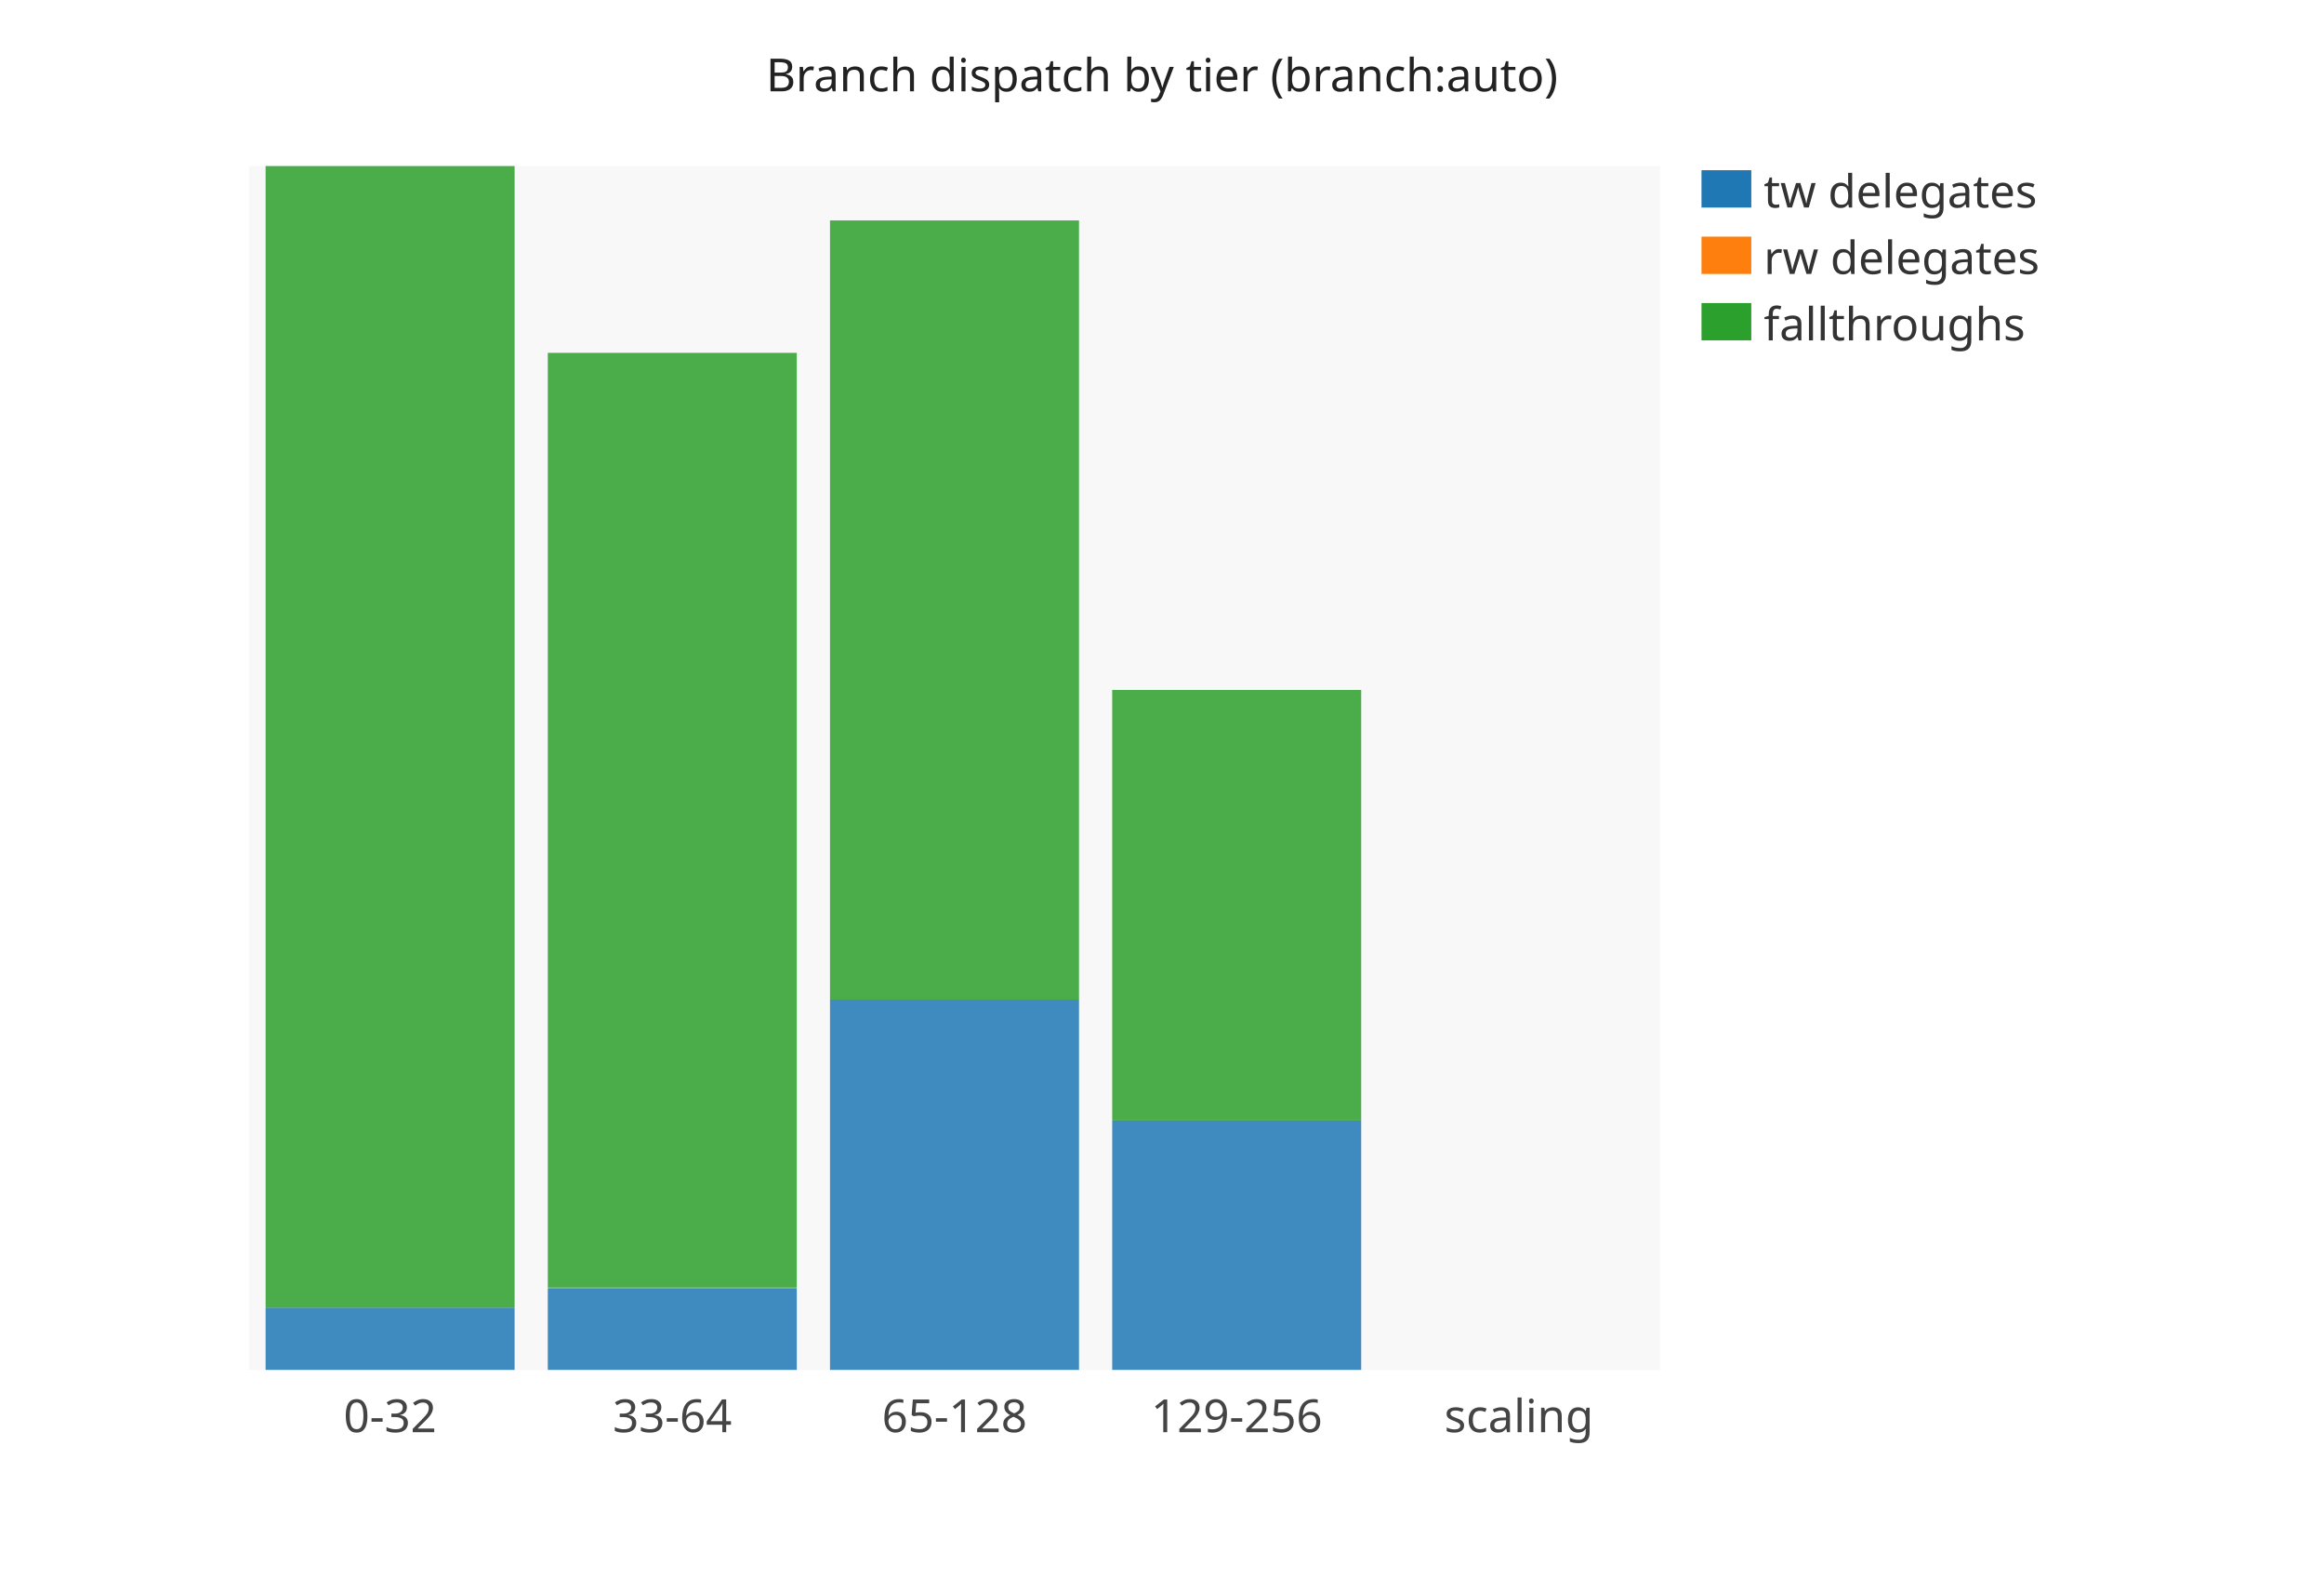
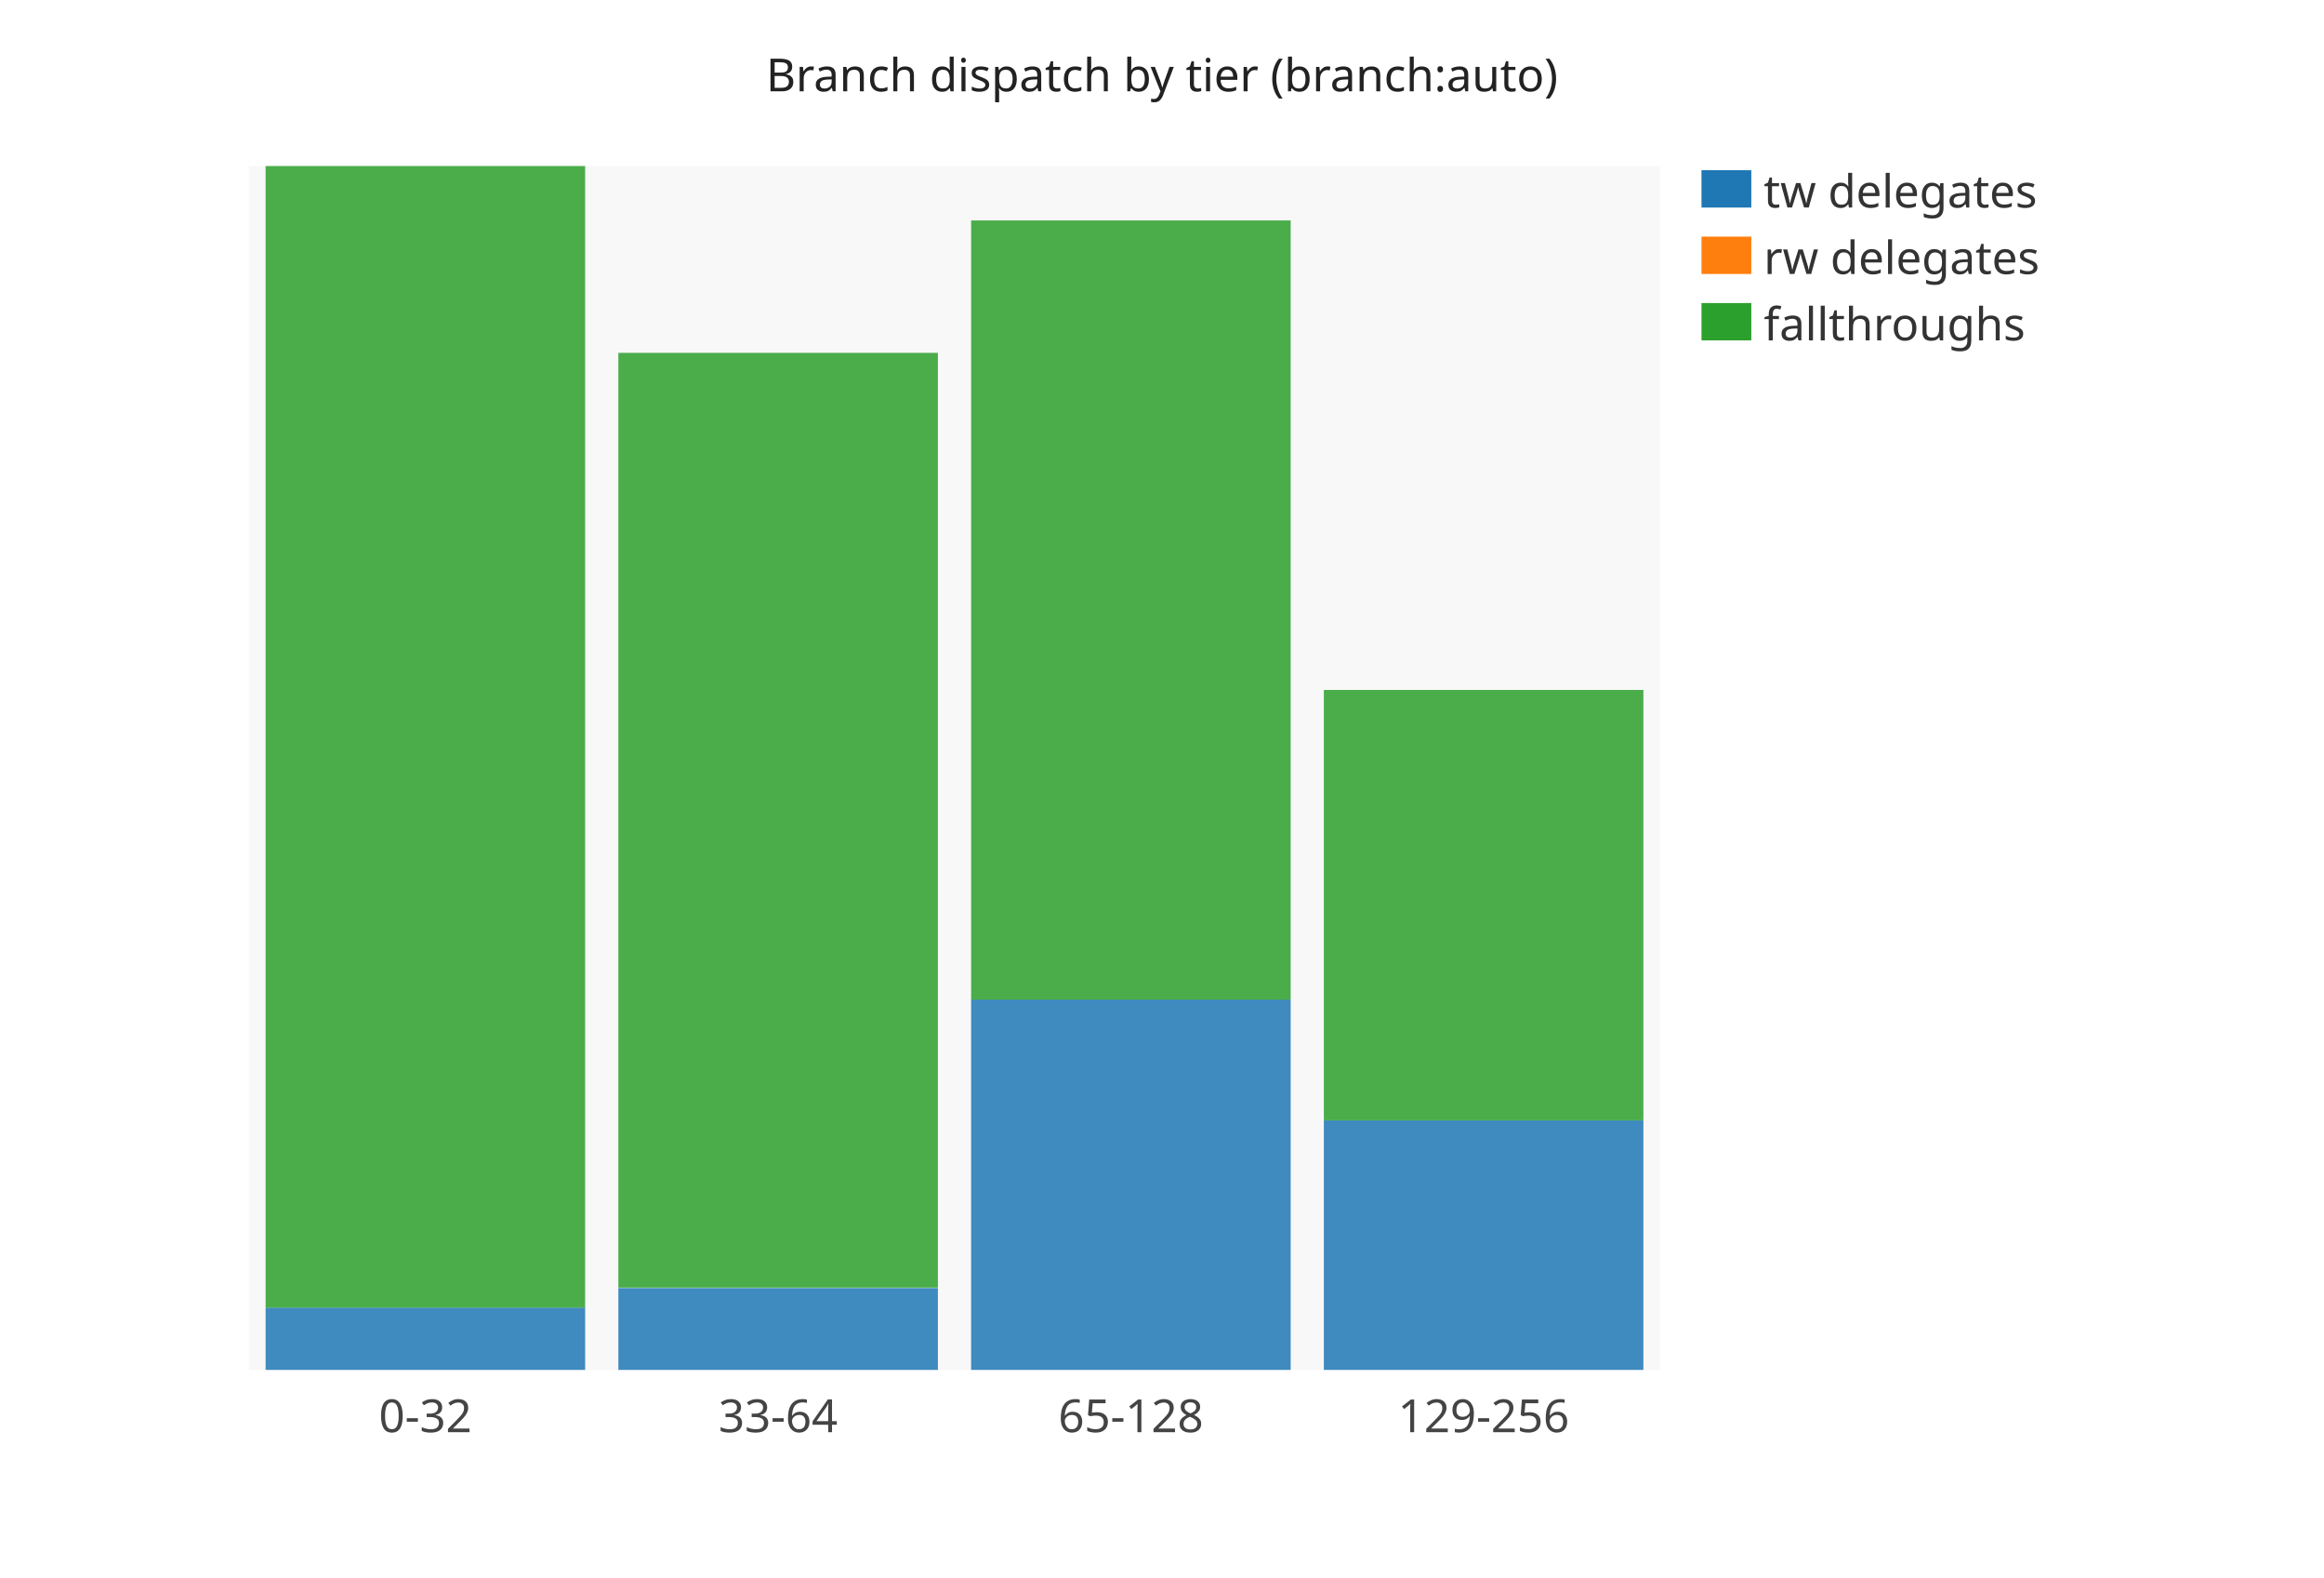
<svg xmlns="http://www.w3.org/2000/svg" width="560" height="380" viewBox="0 0 560 380">
  <style>text{font-family:sans-serif;font-size:11px;}</style>
  <rect x="60.0" y="40.0" width="340.0" height="290.0" fill="#f8f8f8" opacity="1.00" />
  <text x="280.0" y="22.0" text-anchor="middle" fill="#222" font-size="13">Branch dispatch by tier (branch:auto)</text>
-   <text x="94.0" y="345.0" text-anchor="middle" fill="#444" font-size="10">0-32</text>
-   <rect x="64.0" y="315.0" width="60.0" height="15.0" fill="#1f77b4" opacity="0.85" />
-   <rect x="64.0" y="40.0" width="60.0" height="275.0" fill="#2ca02c" opacity="0.85" />
-   <text x="162.0" y="345.0" text-anchor="middle" fill="#444" font-size="10">33-64</text>
-   <rect x="132.0" y="310.3" width="60.0" height="19.7" fill="#1f77b4" opacity="0.85" />
-   <rect x="132.0" y="85.0" width="60.0" height="225.2" fill="#2ca02c" opacity="0.85" />
-   <text x="230.0" y="345.0" text-anchor="middle" fill="#444" font-size="10">65-128</text>
-   <rect x="200.0" y="240.8" width="60.0" height="89.2" fill="#1f77b4" opacity="0.85" />
-   <rect x="200.0" y="53.1" width="60.0" height="187.7" fill="#2ca02c" opacity="0.85" />
-   <text x="298.0" y="345.0" text-anchor="middle" fill="#444" font-size="10">129-256</text>
-   <rect x="268.0" y="269.9" width="60.0" height="60.1" fill="#1f77b4" opacity="0.85" />
-   <rect x="268.0" y="166.2" width="60.0" height="103.7" fill="#2ca02c" opacity="0.85" />
-   <text x="366.0" y="345.0" text-anchor="middle" fill="#444" font-size="10">scaling</text>
+   <text x="102.5" y="345.0" text-anchor="middle" fill="#444" font-size="10">0-32</text>
+   <rect x="64.0" y="315.0" width="77.0" height="15.0" fill="#1f77b4" opacity="0.85" />
+   <rect x="64.0" y="40.0" width="77.0" height="275.0" fill="#2ca02c" opacity="0.85" />
+   <text x="187.5" y="345.0" text-anchor="middle" fill="#444" font-size="10">33-64</text>
+   <rect x="149.0" y="310.3" width="77.0" height="19.7" fill="#1f77b4" opacity="0.85" />
+   <rect x="149.0" y="85.0" width="77.0" height="225.2" fill="#2ca02c" opacity="0.85" />
+   <text x="272.5" y="345.0" text-anchor="middle" fill="#444" font-size="10">65-128</text>
+   <rect x="234.0" y="240.8" width="77.0" height="89.2" fill="#1f77b4" opacity="0.85" />
+   <rect x="234.0" y="53.1" width="77.0" height="187.7" fill="#2ca02c" opacity="0.85" />
+   <text x="357.5" y="345.0" text-anchor="middle" fill="#444" font-size="10">129-256</text>
+   <rect x="319.0" y="269.9" width="77.0" height="60.1" fill="#1f77b4" opacity="0.85" />
+   <rect x="319.0" y="166.2" width="77.0" height="103.7" fill="#2ca02c" opacity="0.85" />
  <rect x="410.0" y="41.0" width="12.0" height="9.0" fill="#1f77b4" opacity="1.00" />
  <text x="425.0" y="50.0" text-anchor="start" fill="#333" font-size="10">tw delegates</text>
  <rect x="410.0" y="57.0" width="12.0" height="9.0" fill="#ff7f0e" opacity="1.00" />
  <text x="425.0" y="66.0" text-anchor="start" fill="#333" font-size="10">rw delegates</text>
  <rect x="410.0" y="73.0" width="12.0" height="9.0" fill="#2ca02c" opacity="1.00" />
  <text x="425.0" y="82.0" text-anchor="start" fill="#333" font-size="10">fallthroughs</text>
</svg>
